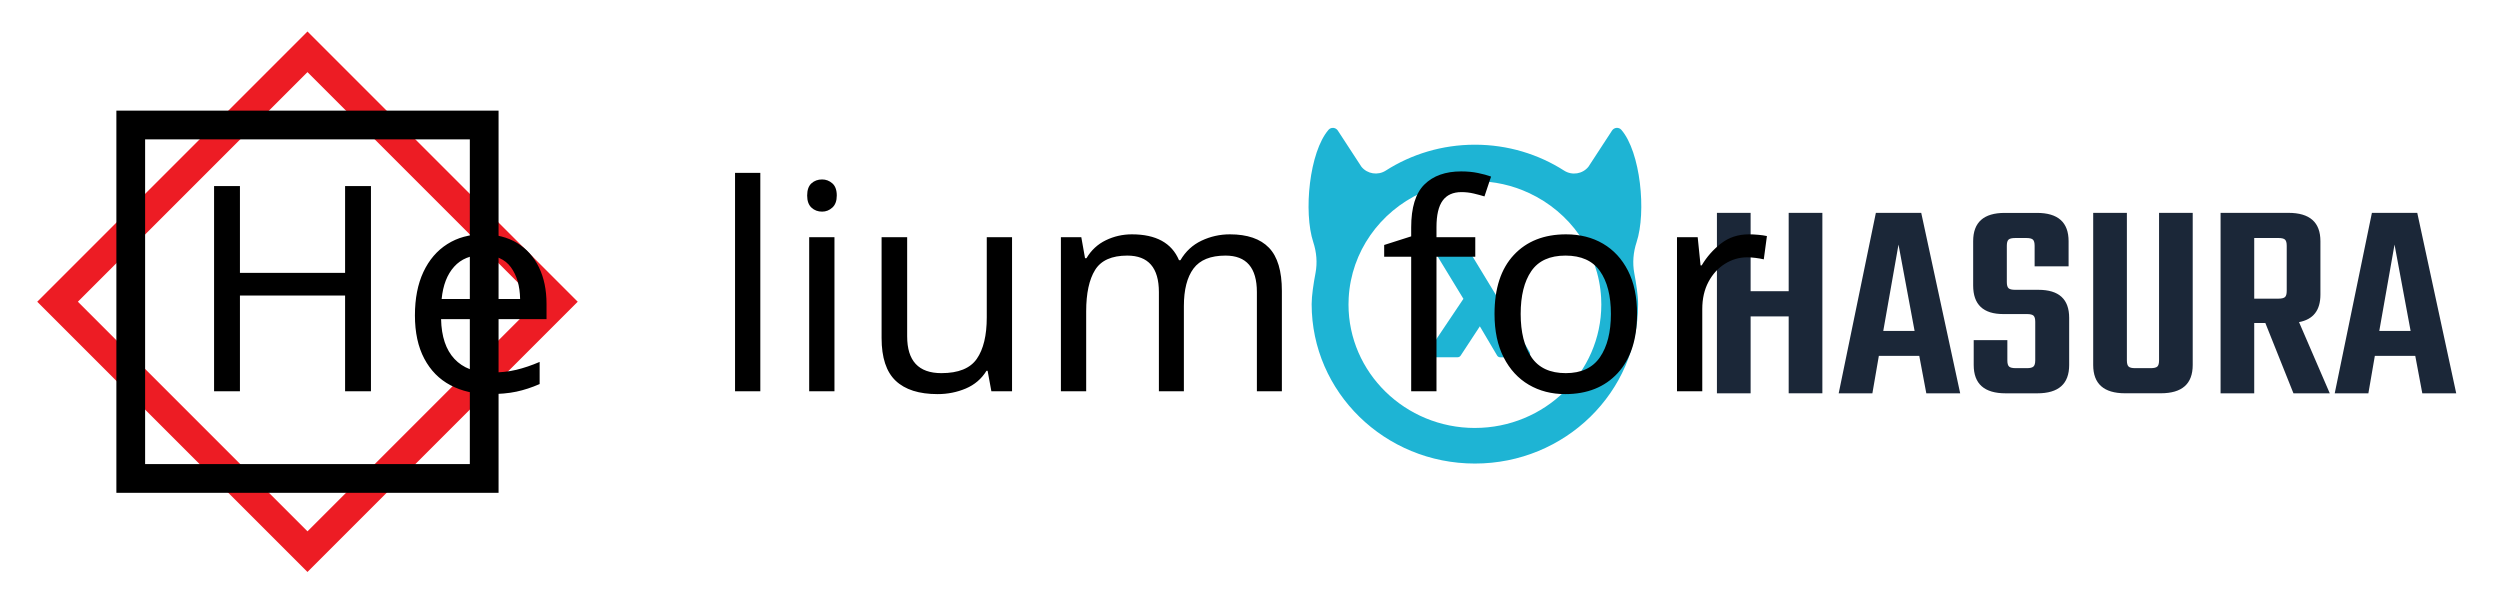
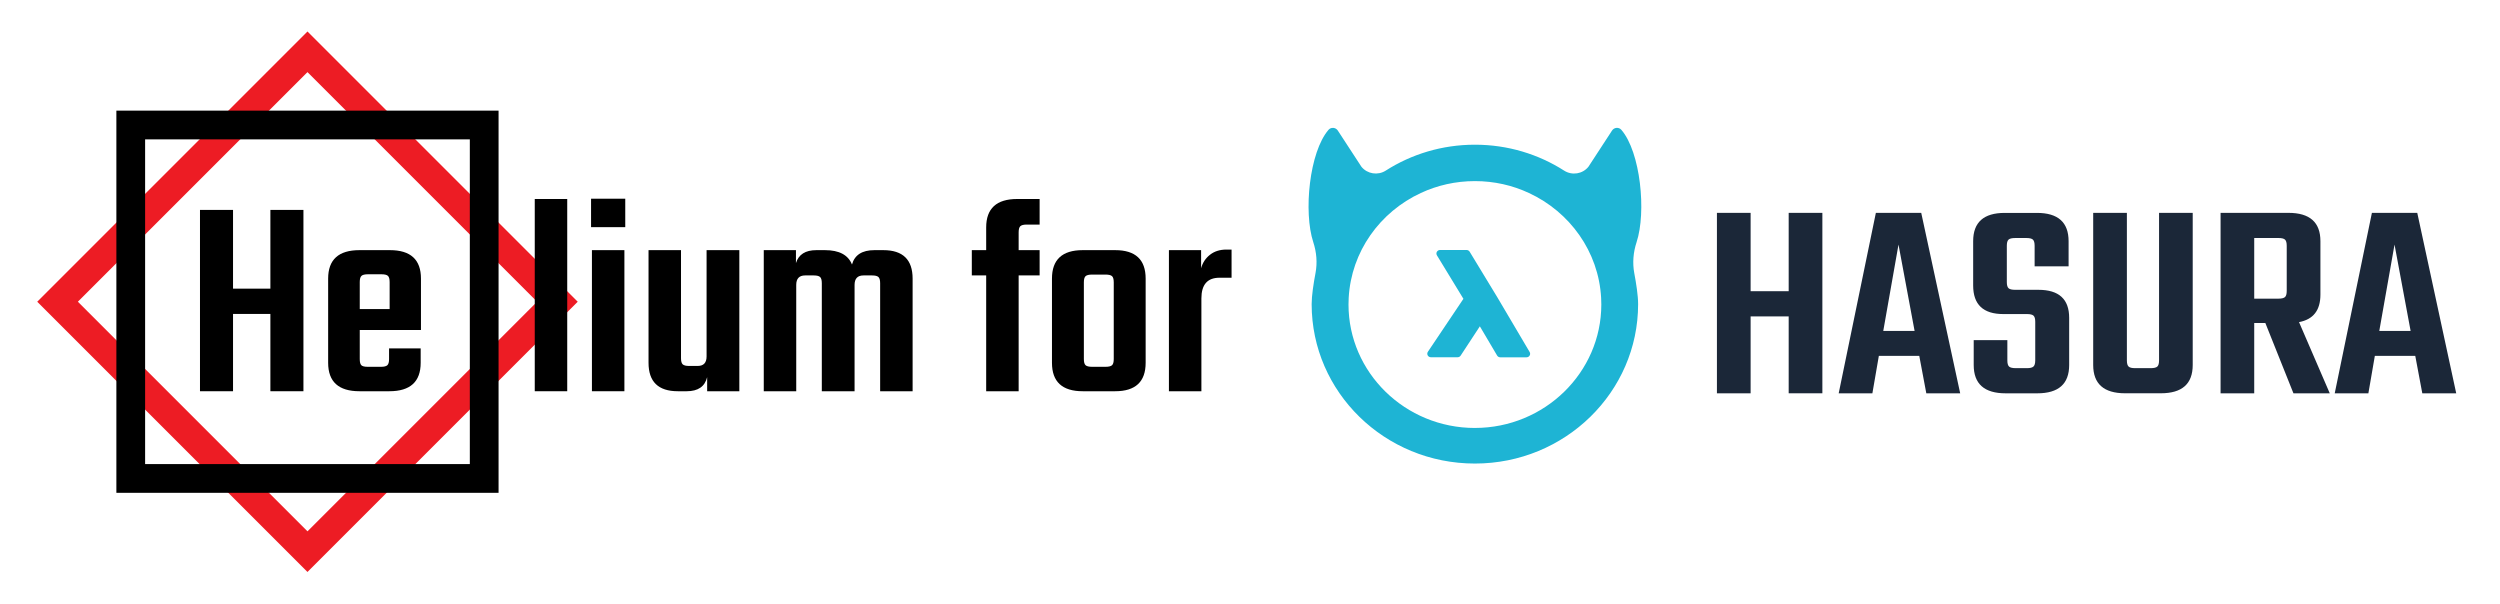
<svg xmlns="http://www.w3.org/2000/svg" viewBox="0 0 1740 420">
  <defs>
    <style>
      .cls-1 {
        fill: #1eb4d4;
      }

      .cls-2 {
        fill: #1b2738;
      }

      .cls-3 {
-         font-family: Teko-Medium, Teko;
-         font-size: 200px;
-         font-weight: 500;
-       }
- 
-       .cls-4 {
        clip-path: url(#clippath);
      }

-       .cls-5, .cls-6, .cls-7 {
+       .cls-4, .cls-5, .cls-6 {
        fill: none;
      }

-       .cls-6 {
+       .cls-5 {
        stroke: #000;
      }

-       .cls-6, .cls-7 {
+       .cls-5, .cls-6 {
        stroke-miterlimit: 10;
        stroke-width: 20px;
      }

-       .cls-7 {
+       .cls-6 {
        stroke: #ed1c24;
      }
    </style>
    <clipPath id="clippath">
-       <rect class="cls-5" x="909.53" y="87.71" width="800" height="235.79" />
+       <rect class="cls-4" x="909.53" y="87.71" width="800" height="235.79" />
    </clipPath>
  </defs>
  <g id="Layer_2" data-name="Layer 2">
-     <rect class="cls-7" x="91" y="87" width="246" height="246" transform="translate(-85.81 212.83) rotate(-45)" />
+     <rect class="cls-6" x="91" y="87" width="246" height="246" transform="translate(-85.81 212.83) rotate(-45)" />
  </g>
  <g id="Layer_1" data-name="Layer 1">
-     <g class="cls-4">
+     <g class="cls-3">
      <g>
        <path class="cls-1" d="m1139.06,168.55c6.89-20.96,2.75-62.76-10.61-78.2-1.75-2.02-5.01-1.74-6.46.5l-16.45,25.22c-4.07,5.05-11.39,6.21-16.91,2.68-17.85-11.41-39.17-18.04-62.08-18.04s-44.23,6.63-62.08,18.04c-5.49,3.52-12.82,2.34-16.91-2.68l-16.45-25.22c-1.45-2.23-4.71-2.5-6.46-.5-13.35,15.46-17.5,57.27-10.61,78.2,2.29,6.97,2.91,14.33,1.56,21.48-1.35,7.1-2.69,15.67-2.69,21.64,0,61.29,50.88,110.96,113.61,110.96s113.61-49.69,113.61-110.96c0-5.97-1.35-14.54-2.69-21.64-1.32-7.15-.67-14.51,1.62-21.48Zm-112.54,129.31c-48.51,0-87.96-38.55-87.96-85.93,0-1.55.05-3.08.13-4.6,1.75-32.29,21.83-59.87,50.24-73.02,11.39-5.31,24.15-8.26,37.61-8.26s26.2,2.94,37.61,8.28c28.4,13.15,48.49,40.75,50.24,73.02.08,1.53.13,3.08.13,4.6-.03,47.35-39.5,85.9-88.01,85.9Z" />
        <path class="cls-1" d="m1064.64,245.01l-22.48-38.07-19.28-31.74c-.46-.76-1.29-1.21-2.18-1.21h-18.42c-.92,0-1.75.47-2.21,1.26-.46.76-.43,1.71.03,2.47l18.44,30.26-24.74,36.86c-.51.76-.54,1.73-.11,2.52.43.79,1.29,1.29,2.23,1.29h18.55c.86,0,1.67-.42,2.13-1.13l13.38-20.4,12.01,20.33c.46.76,1.29,1.24,2.18,1.24h18.28c.91,0,1.75-.47,2.18-1.24.46-.74.46-1.68,0-2.45Z" />
        <path class="cls-2" d="m1244.92,148.15h23.45v125.58h-23.45v-53.51h-26.49v53.53h-23.45v-125.6h23.45v54.53h26.49v-54.53Z" />
        <path class="cls-2" d="m1340.71,273.75l-4.9-26.08h-28.13l-4.5,26.08h-23.45l25.87-125.58h31.58l27.11,125.58h-23.58Zm-29.96-43.41h21.81l-11.2-60.11-10.61,60.11Z" />
        <path class="cls-2" d="m1416.53,250.85v-26.87c0-2.13-.4-3.55-1.21-4.29-.81-.74-2.32-1.1-4.5-1.1h-16.5c-14,0-21-6.63-21-19.9v-30.82c0-13.15,7.32-19.69,21.99-19.69h22.43c14.67,0,22,6.57,22,19.69v17.51h-23.64v-14.33c0-2.13-.4-3.55-1.21-4.29-.81-.74-2.32-1.1-4.5-1.1h-7.75c-2.32,0-3.88.37-4.68,1.1-.81.74-1.21,2.16-1.21,4.29v25.27c0,2.13.4,3.55,1.21,4.29.81.74,2.37,1.1,4.68,1.1h16.1c14.27,0,21.4,6.49,21.4,19.51v32.84c0,13.15-7.4,19.69-22.21,19.69h-22.02c-14.81,0-22.21-6.57-22.21-19.69v-17.33h23.42v14.12c0,2.13.4,3.55,1.21,4.29.81.73,2.37,1.1,4.68,1.1h7.75c2.18,0,3.66-.37,4.5-1.1.83-.74,1.26-2.16,1.26-4.29Z" />
        <path class="cls-2" d="m1502.71,148.15h23.42v105.88c0,13.15-7.4,19.69-22.21,19.69h-24.85c-14.81,0-22.21-6.57-22.21-19.69v-105.88h23.45v102.7c0,2.13.4,3.55,1.21,4.29.81.74,2.32,1.1,4.5,1.1h10.79c2.32,0,3.88-.37,4.68-1.1.81-.74,1.21-2.16,1.21-4.29v-102.7Z" />
        <path class="cls-2" d="m1568.94,224.79v48.96h-23.42v-125.6h47.28c14.81,0,22.21,6.57,22.21,19.69v37.23c0,10.89-4.95,17.25-14.89,19.12l21.4,49.56h-25.28l-19.57-48.96h-7.73Zm0-59.13v42.2h16.91c2.18,0,3.66-.37,4.5-1.1.81-.74,1.21-2.16,1.21-4.29v-31.42c0-2.13-.4-3.55-1.21-4.29-.81-.74-2.32-1.1-4.5-1.1h-16.91Z" />
        <path class="cls-2" d="m1685.92,273.75l-4.9-26.08h-28.13l-4.5,26.08h-23.42l25.87-125.58h31.58l27.11,125.58h-23.61Zm-29.94-43.41h21.81l-11.2-60.11-10.61,60.11Z" />
      </g>
    </g>
-     <text class="cls-3" transform="translate(129.59 272.3)">
-       <tspan x="0" y="0" xml:space="preserve">He  lium for</tspan>
-     </text>
-     <rect class="cls-6" x="91" y="87" width="246" height="246" />
+     <g>
+       <path d="m188.19,146.1h23v126.2h-23v-53.8h-26v53.8h-23v-126.2h23v54.8h26v-54.8Z" />
+       <path d="m250.19,174.1h21.2c14.4,0,21.6,6.6,21.6,19.8v35.8h-42.6v20.2c0,2.13.37,3.57,1.1,4.3.73.73,2.23,1.1,4.5,1.1h9.2c2.13,0,3.6-.37,4.4-1.1.8-.73,1.2-2.17,1.2-4.3v-7.4h22v10c0,13.2-7.27,19.8-21.8,19.8h-20.8c-14.53,0-21.8-6.6-21.8-19.8v-58.6c0-13.2,7.27-19.8,21.8-19.8Zm.2,41h20.8v-18.8c0-2.13-.4-3.57-1.2-4.3-.8-.73-2.27-1.1-4.4-1.1h-9.6c-2.13,0-3.6.37-4.4,1.1-.8.73-1.2,2.17-1.2,4.3v18.8Z" />
+       <path d="m394.79,272.3h-22.6v-133.8h22.6v133.8Z" />
+       <path d="m411.38,158.1v-19.8h23.8v19.8h-23.8Zm23.2,114.2h-22.6v-98.2h22.6v98.2Z" />
+       <path d="m491.78,174.1h22.8v98.2h-22.4v-9.8c-1.6,6.53-6.33,9.8-14.2,9.8h-6.2c-13.6,0-20.4-6.6-20.4-19.8v-78.4h22.6v75.2c0,2.13.4,3.57,1.2,4.3.8.73,2.27,1.1,4.4,1.1h6c4.13,0,6.2-2.2,6.2-6.6v-74Z" />
+       <path d="m608.58,174.1h6.2c13.6,0,20.4,6.6,20.4,19.8v78.4h-22.6v-75.2c0-2.13-.4-3.57-1.2-4.3-.8-.73-2.27-1.1-4.4-1.1h-6c-4.13,0-6.2,2.2-6.2,6.6v74h-22.8v-75.2c0-2.13-.4-3.57-1.2-4.3-.8-.73-2.27-1.1-4.4-1.1h-6c-4.13,0-6.2,2.2-6.2,6.6v74h-22.6v-98.2h22.4v9c1.87-6,6.6-9,14.2-9h6c9.87,0,16.13,3.33,18.8,10,1.87-6.67,7.07-10,15.6-10Z" />
+       <path d="m723.58,156.3h-9c-2.13,0-3.6.37-4.4,1.1-.8.73-1.2,2.17-1.2,4.3v12.4h14.6v17.6h-14.6v80.6h-22.6v-80.6h-10v-17.6h10v-15.8c0-13.2,7.2-19.8,21.6-19.8h15.6v17.8Z" />
+       <path d="m753.57,174.1h22.6c14.13,0,21.2,6.6,21.2,19.8v58.6c0,13.2-7.07,19.8-21.2,19.8h-22.6c-14.27,0-21.4-6.6-21.4-19.8v-58.6c0-13.2,7.13-19.8,21.4-19.8Zm21.6,75.8v-53.4c0-2.13-.4-3.57-1.2-4.3-.8-.73-2.33-1.1-4.6-1.1h-9.2c-2.27,0-3.8.37-4.6,1.1-.8.73-1.2,2.17-1.2,4.3v53.4c0,2.13.4,3.57,1.2,4.3.8.73,2.33,1.1,4.6,1.1h9.2c2.27,0,3.8-.37,4.6-1.1.8-.73,1.2-2.17,1.2-4.3Z" />
+       <path d="m853.57,173.7h3.6v19.6h-8.4c-8.4,0-12.6,4.8-12.6,14.4v64.6h-22.6v-98.2h22.4v12.6c1.07-3.87,3.13-7,6.2-9.4,3.07-2.4,6.87-3.6,11.4-3.6Z" />
+     </g>
+     <rect class="cls-5" x="91" y="87" width="246" height="246" />
  </g>
</svg>
